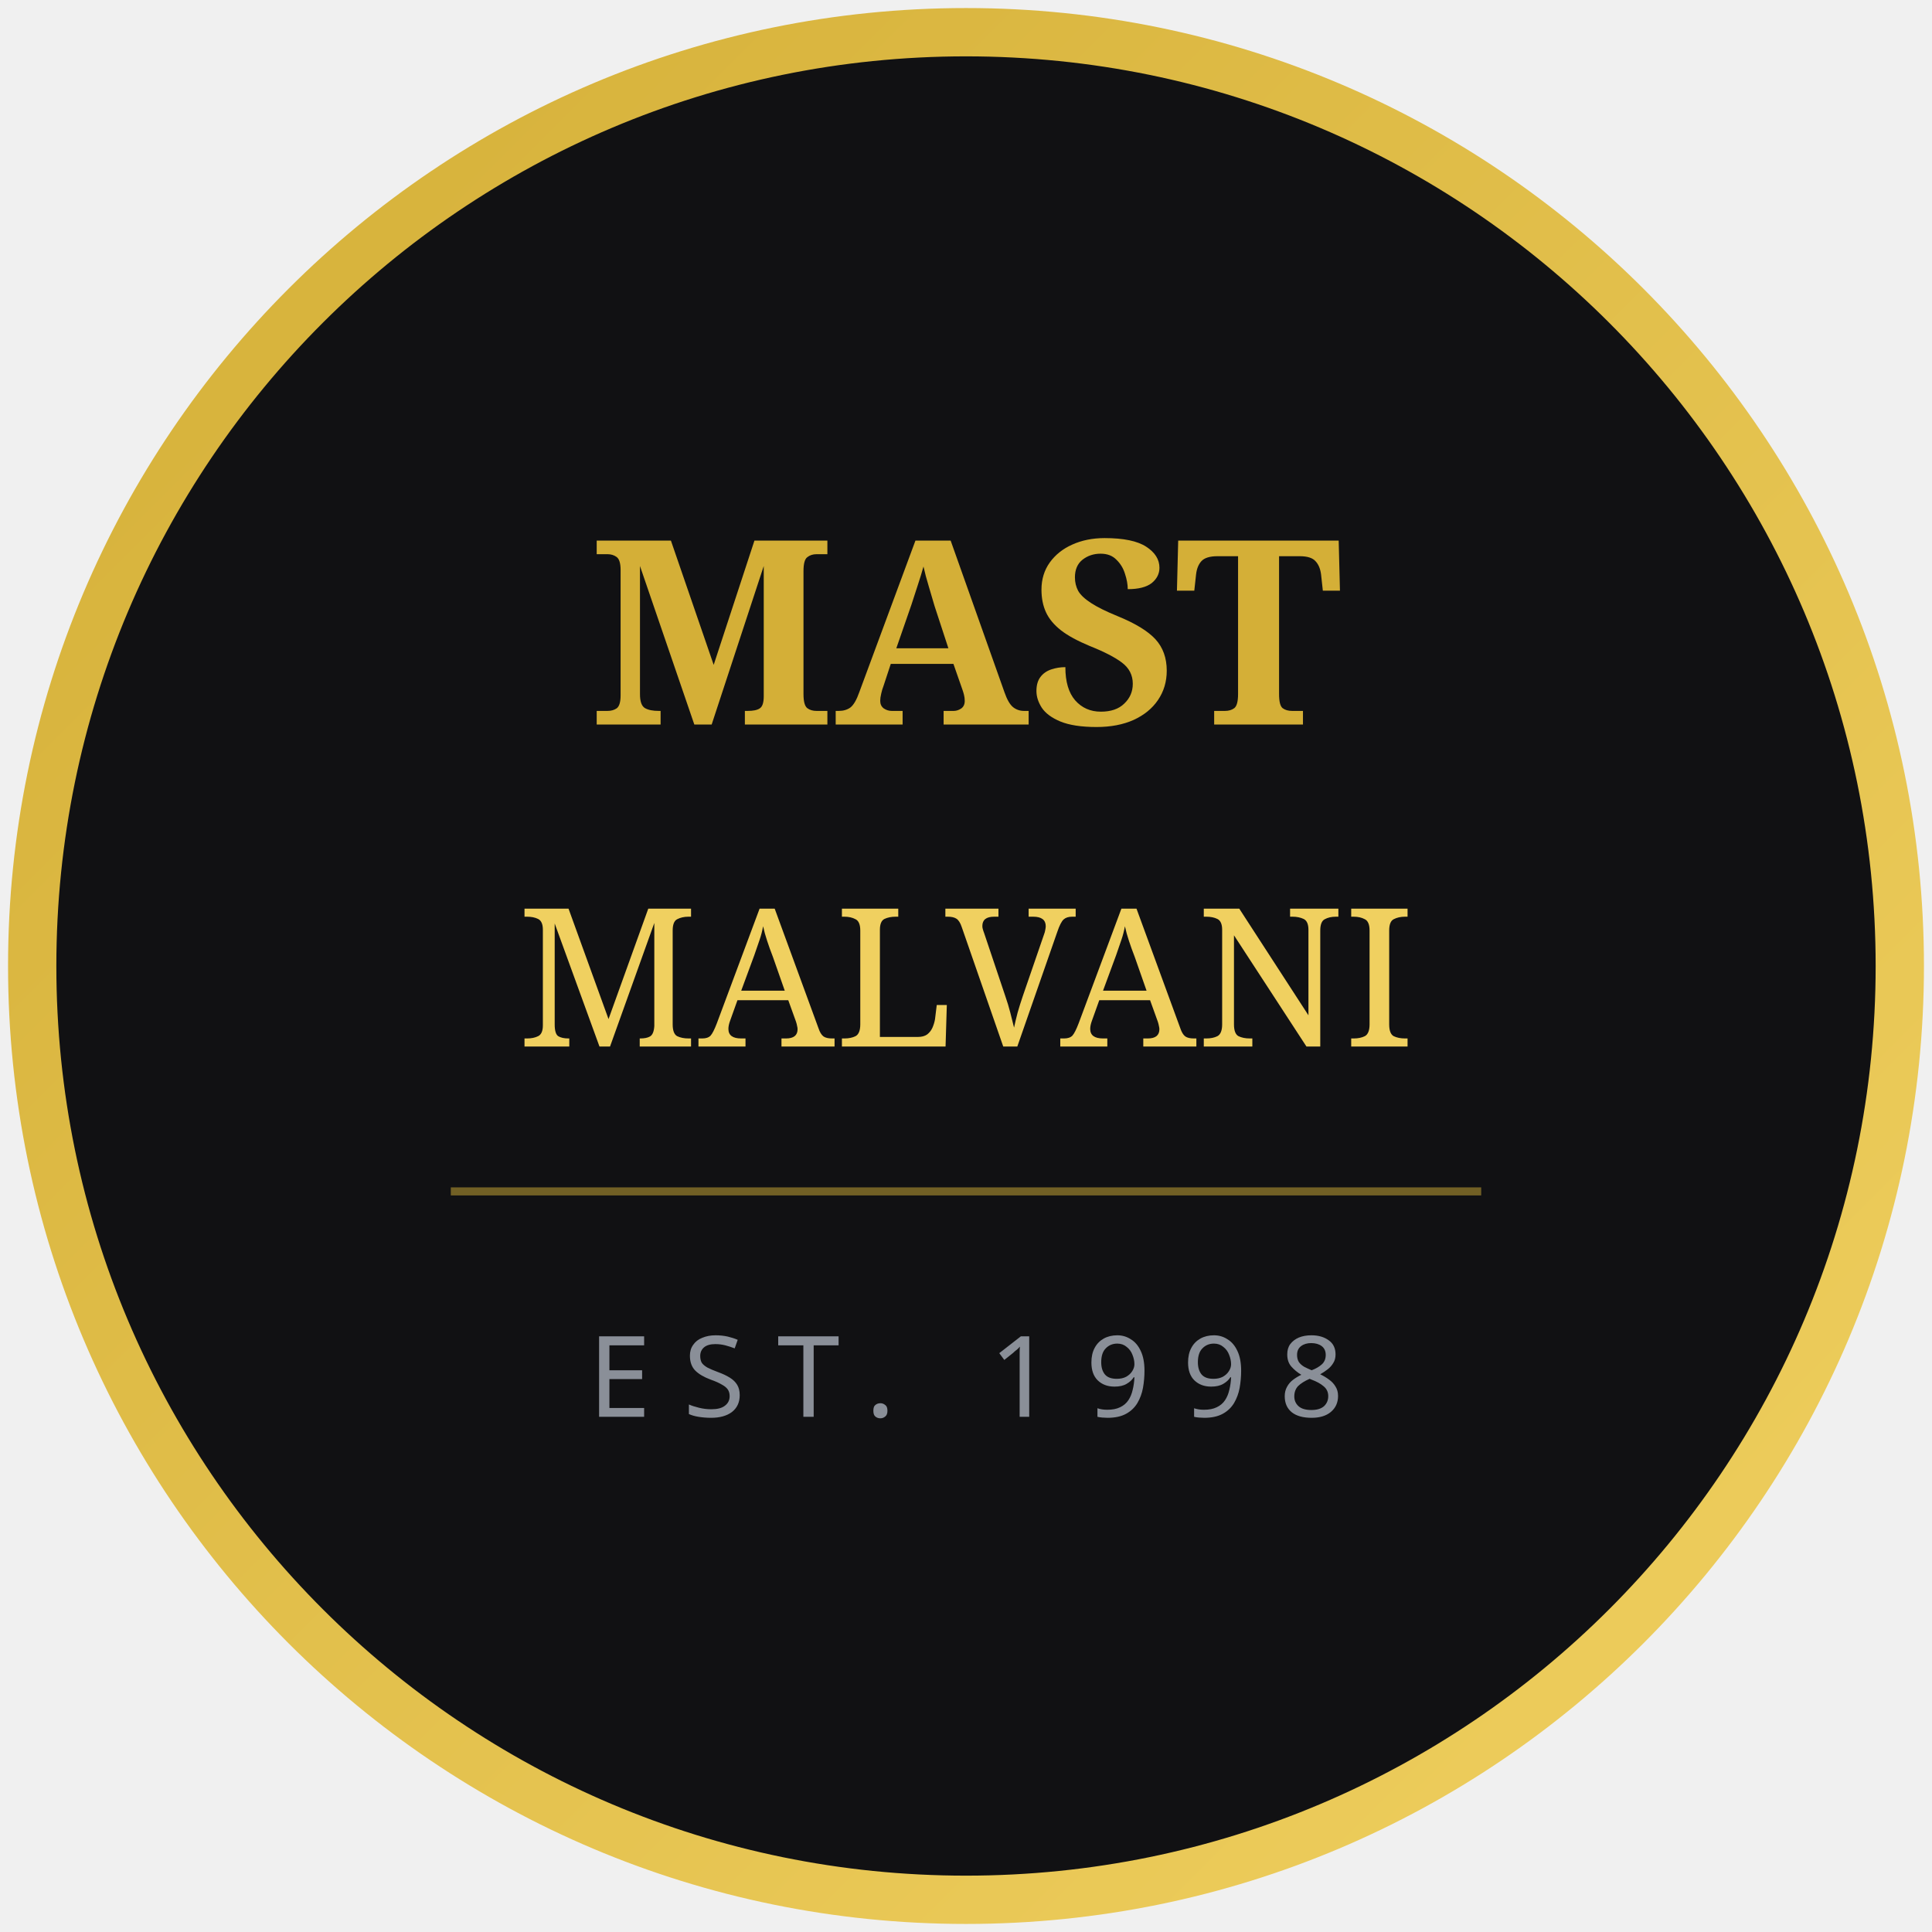
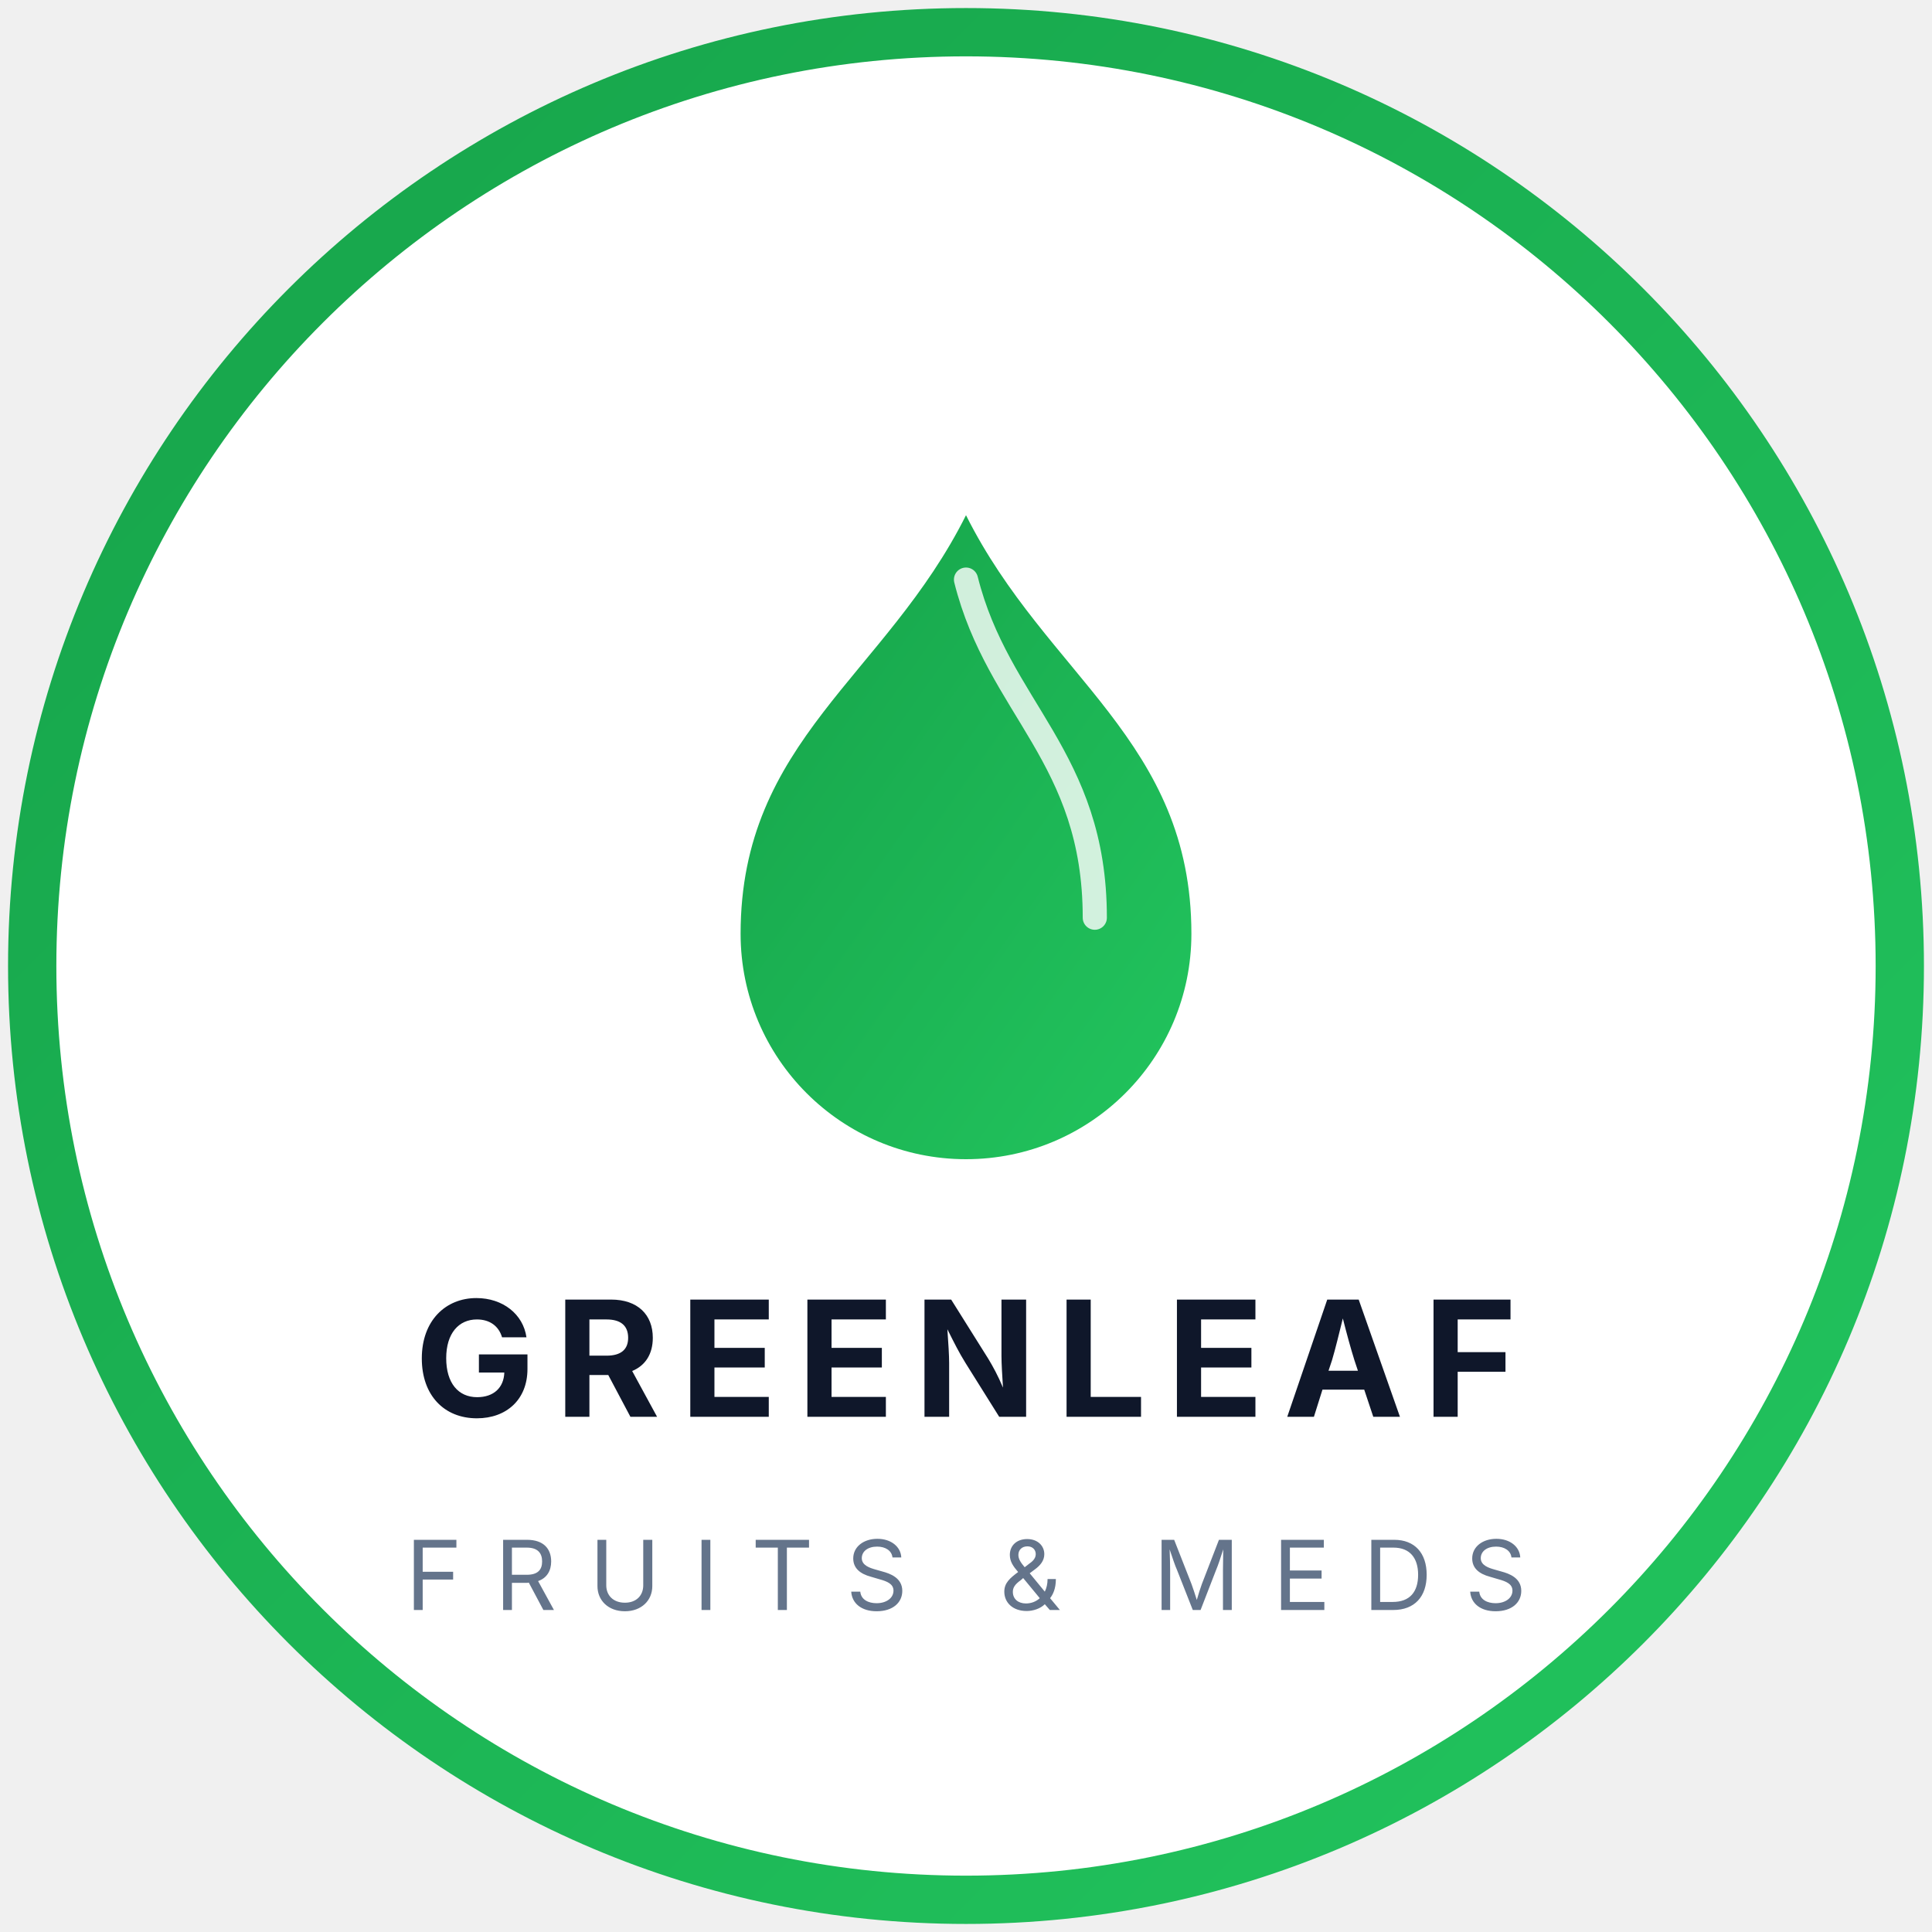
<svg xmlns="http://www.w3.org/2000/svg" viewBox="0 0 120 120" width="120" height="120">
  <defs>
    <linearGradient id="g" x1="0%" y1="0%" x2="100%" y2="100%">
-       <stop offset="0%" stop-color="#d4af37" />
-       <stop offset="100%" stop-color="#f0d060" />
+       <stop offset="0%" stop-color="#16a34a" />
+       <stop offset="100%" stop-color="#22c55e" />
    </linearGradient>
  </defs>
-   <circle cx="60" cy="60" r="58" fill="#111113" stroke="url(#g)" stroke-width="3" />
-   <text x="60" y="45" text-anchor="middle" font-family="Georgia, serif" font-size="16" font-weight="bold" fill="#d4af37">MAST</text>
-   <text x="60" y="65" text-anchor="middle" font-family="Georgia, serif" font-size="12" fill="#f0d060">MALVANI</text>
-   <line x1="28" y1="74" x2="92" y2="74" stroke="#d4af37" stroke-width="0.5" opacity="0.5" />
-   <text x="60" y="88" text-anchor="middle" font-family="sans-serif" font-size="7" fill="#8a8f98" letter-spacing="2">EST. 1998</text>
+   <circle cx="60" cy="60" r="58" fill="#ffffff" stroke="url(#g)" stroke-width="3" />
+   <path d="M60 32c-5 10-14 14-14 26a14 14 0 0 0 28 0c0-12-9-16-14-26z" fill="url(#g)" />
+   <path d="M60 36c2 8 8 11 8 21" fill="none" stroke="#ffffff" stroke-width="1.5" stroke-linecap="round" opacity="0.8" />
+   <text x="60" y="88" text-anchor="middle" font-family="Inter, system-ui, sans-serif" font-size="10" font-weight="700" fill="#0f172a" letter-spacing="1.2">GREENLEAF</text>
+   <text x="60" y="100" text-anchor="middle" font-family="Inter, system-ui, sans-serif" font-size="6" fill="#64748b" letter-spacing="2">FRUITS &amp; MEDS</text>
</svg>
